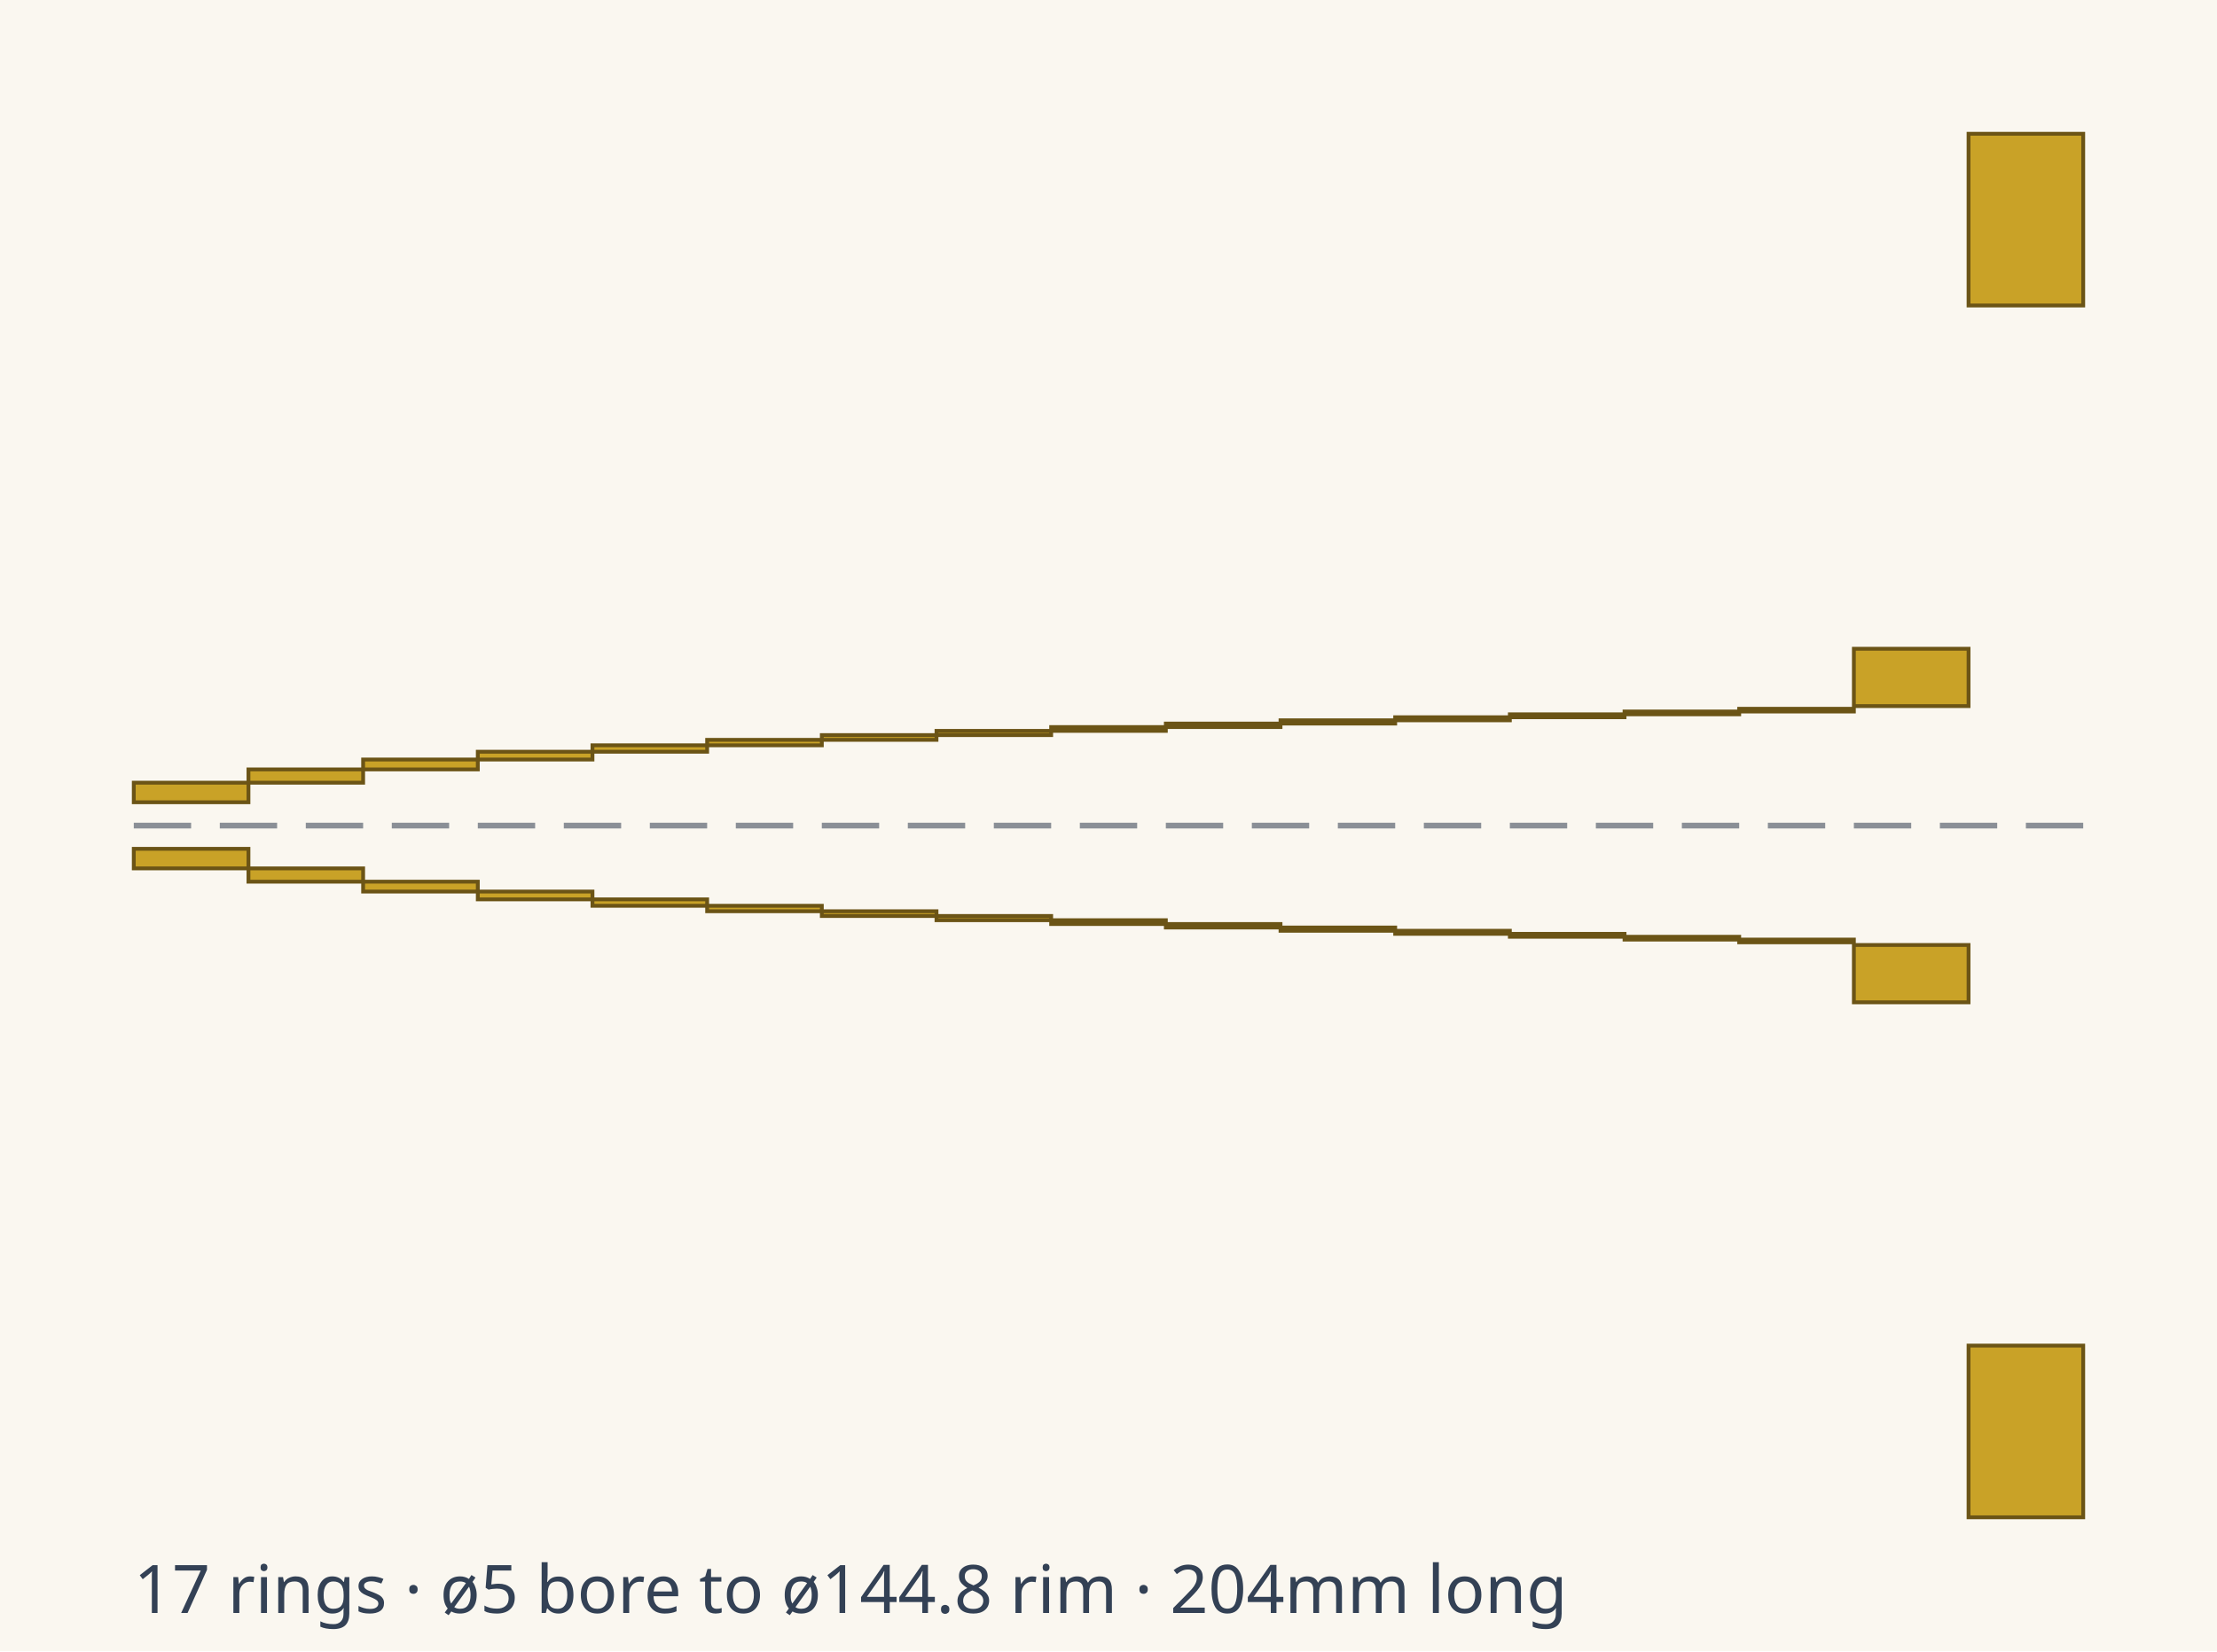
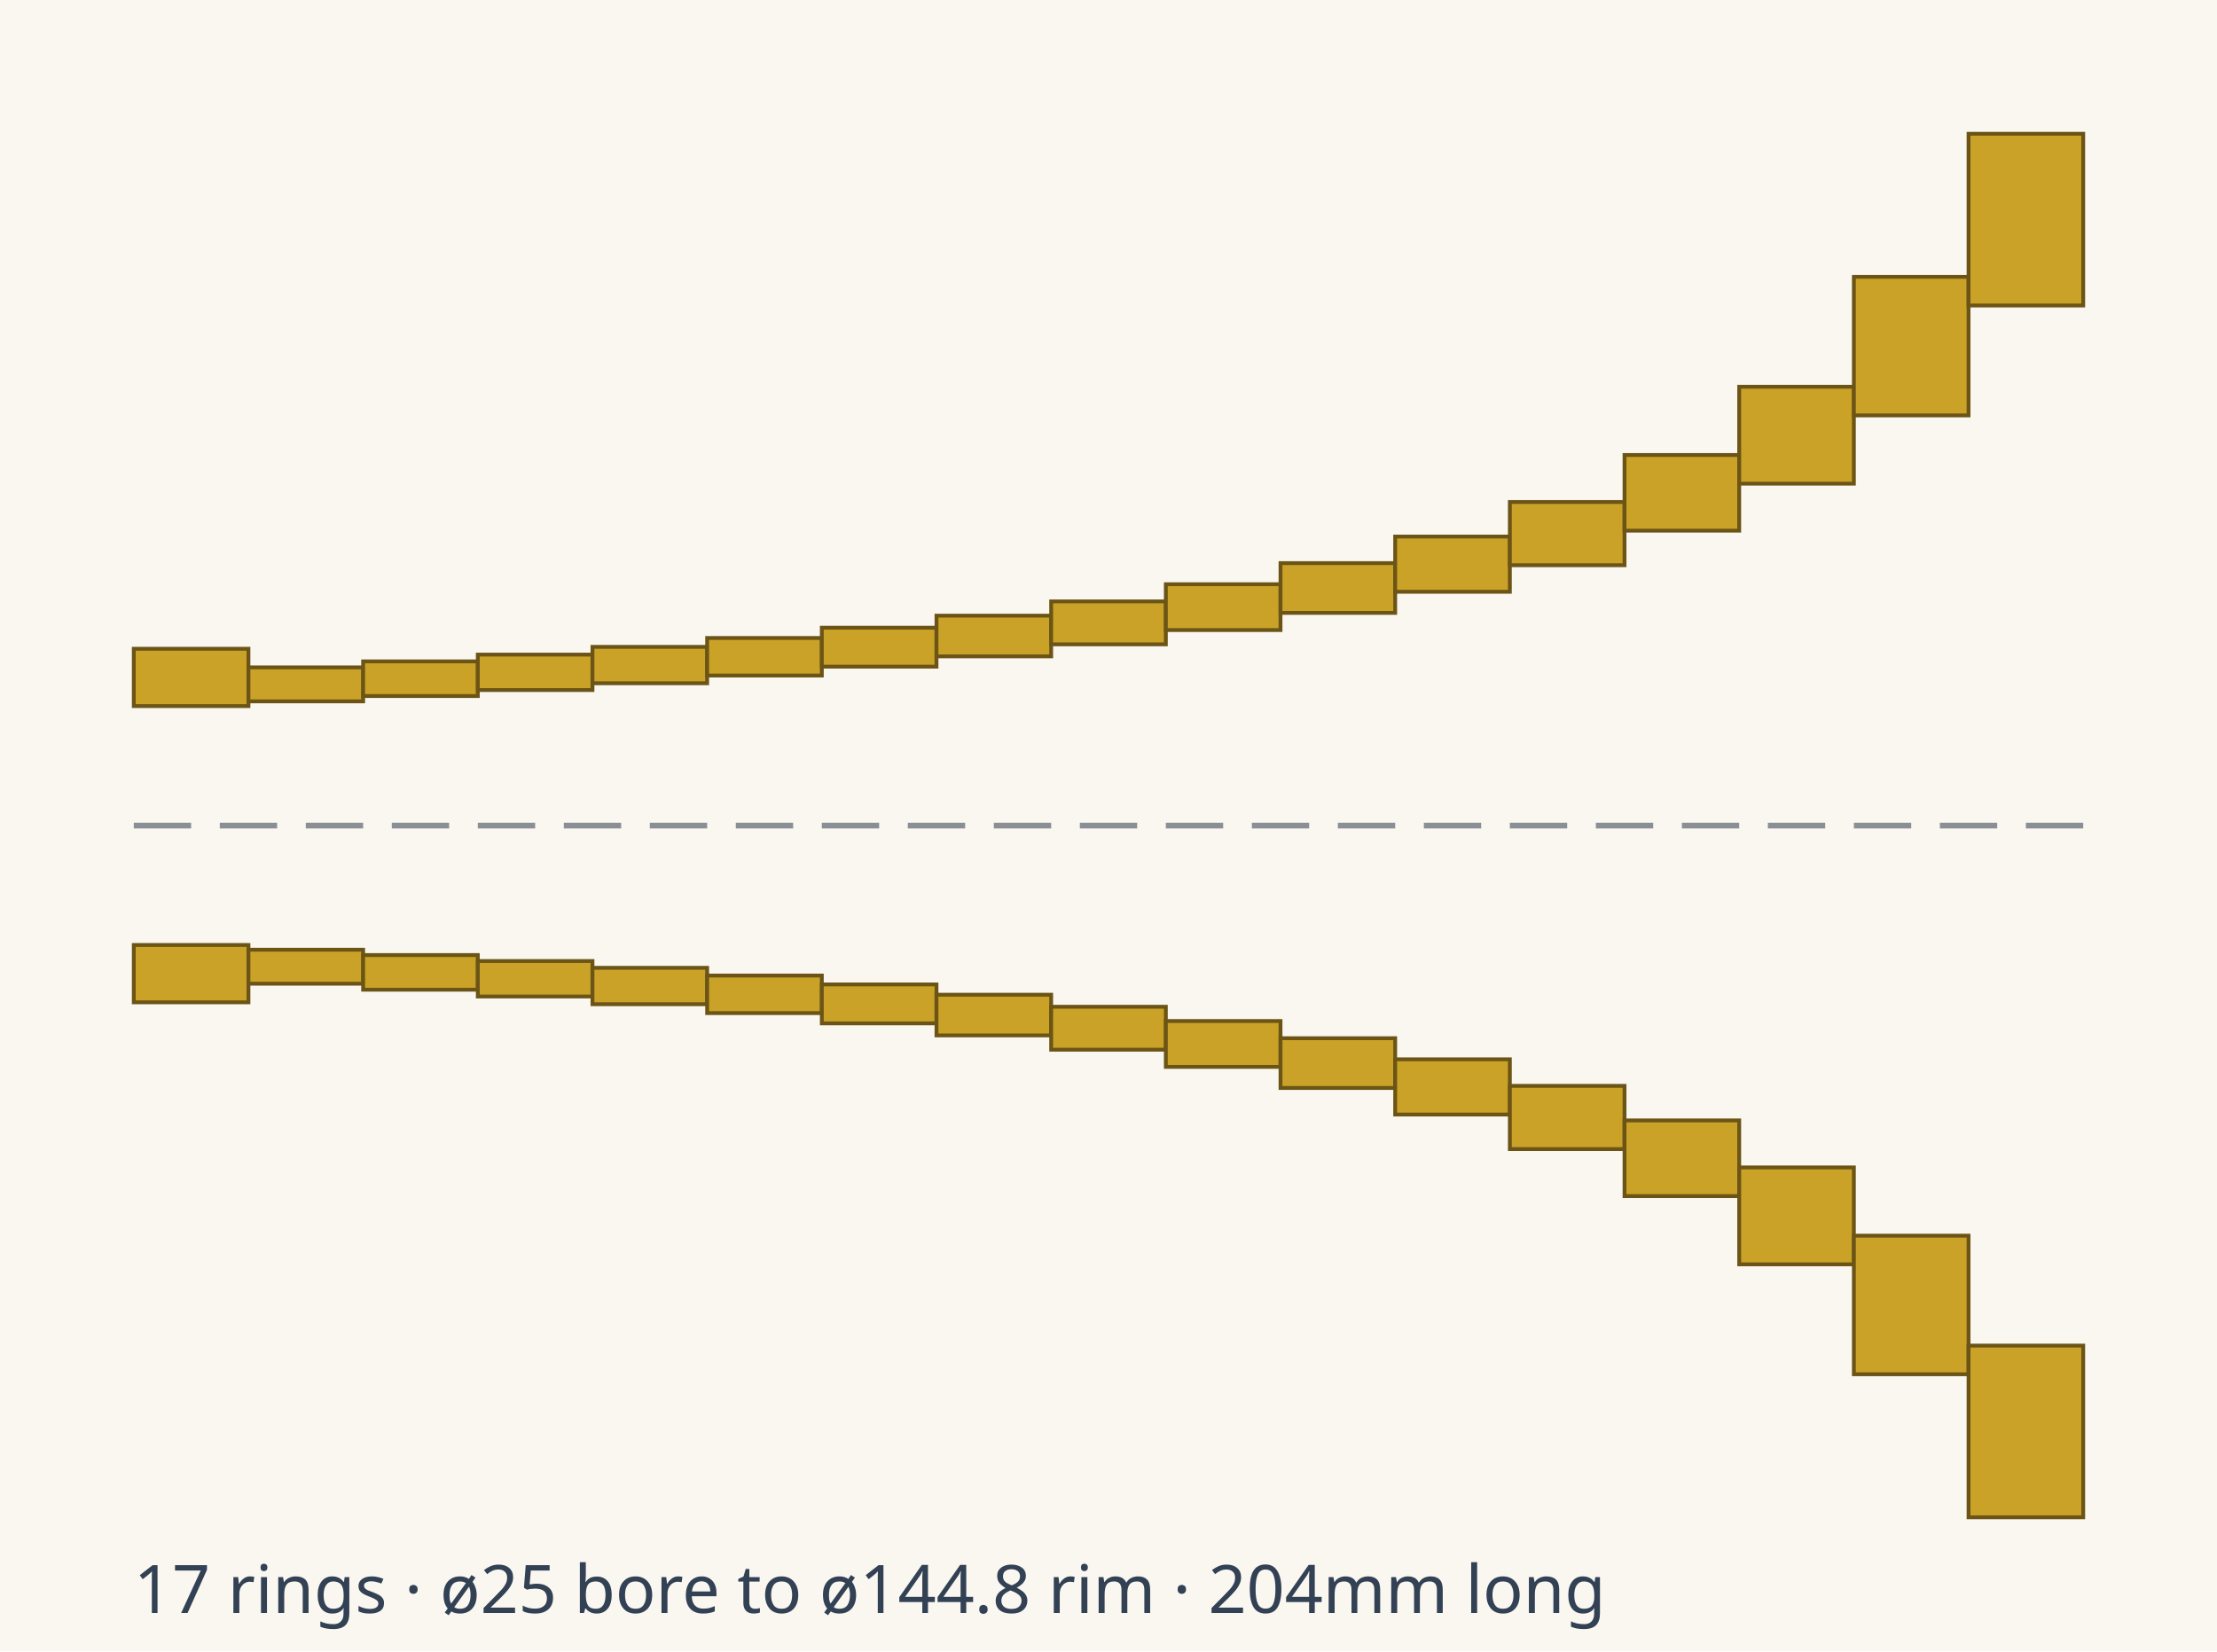
<svg xmlns="http://www.w3.org/2000/svg" width="232.0mm" height="172.8mm" viewBox="0 0 232.0 172.8" role="img" aria-label="Axial section of a 17-ring bell: the bore climbing one staircase and the outside another, wall between them">
  <rect width="232.0" height="172.8" fill="#faf7f0" />
-   <rect x="14.000" y="81.911" width="12.000" height="2.047" fill="#c9a227" stroke="#6b5416" stroke-width="0.4" />
-   <rect x="14.000" y="88.832" width="12.000" height="2.047" fill="#c9a227" stroke="#6b5416" stroke-width="0.4" />
-   <rect x="26.000" y="80.521" width="12.000" height="1.390" fill="#c9a227" stroke="#6b5416" stroke-width="0.4" />
-   <rect x="26.000" y="90.880" width="12.000" height="1.390" fill="#c9a227" stroke="#6b5416" stroke-width="0.4" />
-   <rect x="38.000" y="79.486" width="12.000" height="1.035" fill="#c9a227" stroke="#6b5416" stroke-width="0.4" />
-   <rect x="38.000" y="92.269" width="12.000" height="1.035" fill="#c9a227" stroke="#6b5416" stroke-width="0.4" />
-   <rect x="50.000" y="78.670" width="12.000" height="0.817" fill="#c9a227" stroke="#6b5416" stroke-width="0.4" />
-   <rect x="50.000" y="93.304" width="12.000" height="0.817" fill="#c9a227" stroke="#6b5416" stroke-width="0.4" />
-   <rect x="62.000" y="77.997" width="12.000" height="0.672" fill="#c9a227" stroke="#6b5416" stroke-width="0.4" />
-   <rect x="62.000" y="94.121" width="12.000" height="0.672" fill="#c9a227" stroke="#6b5416" stroke-width="0.4" />
-   <rect x="74.000" y="77.427" width="12.000" height="0.571" fill="#c9a227" stroke="#6b5416" stroke-width="0.4" />
-   <rect x="74.000" y="94.793" width="12.000" height="0.571" fill="#c9a227" stroke="#6b5416" stroke-width="0.4" />
-   <rect x="86.000" y="76.930" width="12.000" height="0.497" fill="#c9a227" stroke="#6b5416" stroke-width="0.4" />
-   <rect x="86.000" y="95.364" width="12.000" height="0.497" fill="#c9a227" stroke="#6b5416" stroke-width="0.4" />
-   <rect x="98.000" y="76.489" width="12.000" height="0.441" fill="#c9a227" stroke="#6b5416" stroke-width="0.4" />
-   <rect x="98.000" y="95.861" width="12.000" height="0.441" fill="#c9a227" stroke="#6b5416" stroke-width="0.4" />
-   <rect x="110.000" y="76.090" width="12.000" height="0.399" fill="#c9a227" stroke="#6b5416" stroke-width="0.4" />
-   <rect x="110.000" y="96.302" width="12.000" height="0.399" fill="#c9a227" stroke="#6b5416" stroke-width="0.4" />
-   <rect x="122.000" y="75.723" width="12.000" height="0.366" fill="#c9a227" stroke="#6b5416" stroke-width="0.4" />
-   <rect x="122.000" y="96.701" width="12.000" height="0.366" fill="#c9a227" stroke="#6b5416" stroke-width="0.4" />
-   <rect x="134.000" y="75.382" width="12.000" height="0.341" fill="#c9a227" stroke="#6b5416" stroke-width="0.4" />
-   <rect x="134.000" y="97.067" width="12.000" height="0.341" fill="#c9a227" stroke="#6b5416" stroke-width="0.4" />
-   <rect x="146.000" y="75.061" width="12.000" height="0.321" fill="#c9a227" stroke="#6b5416" stroke-width="0.4" />
-   <rect x="146.000" y="97.408" width="12.000" height="0.321" fill="#c9a227" stroke="#6b5416" stroke-width="0.4" />
-   <rect x="158.000" y="74.755" width="12.000" height="0.306" fill="#c9a227" stroke="#6b5416" stroke-width="0.4" />
-   <rect x="158.000" y="97.730" width="12.000" height="0.306" fill="#c9a227" stroke="#6b5416" stroke-width="0.4" />
-   <rect x="170.000" y="74.461" width="12.000" height="0.294" fill="#c9a227" stroke="#6b5416" stroke-width="0.4" />
-   <rect x="170.000" y="98.036" width="12.000" height="0.294" fill="#c9a227" stroke="#6b5416" stroke-width="0.4" />
-   <rect x="182.000" y="74.175" width="12.000" height="0.286" fill="#c9a227" stroke="#6b5416" stroke-width="0.4" />
-   <rect x="182.000" y="98.330" width="12.000" height="0.286" fill="#c9a227" stroke="#6b5416" stroke-width="0.4" />
-   <rect x="194.000" y="67.895" width="12.000" height="6.000" fill="#c9a227" stroke="#6b5416" stroke-width="0.4" />
-   <rect x="194.000" y="98.895" width="12.000" height="6.000" fill="#c9a227" stroke="#6b5416" stroke-width="0.4" />
+   <rect x="14.000" y="67.895" width="12.000" height="6.000" fill="#c9a227" stroke="#6b5416" stroke-width="0.4" />
+   <rect x="14.000" y="98.895" width="12.000" height="6.000" fill="#c9a227" stroke="#6b5416" stroke-width="0.4" />
+   <rect x="26.000" y="69.843" width="12.000" height="3.557" fill="#c9a227" stroke="#6b5416" stroke-width="0.4" />
+   <rect x="26.000" y="99.391" width="12.000" height="3.557" fill="#c9a227" stroke="#6b5416" stroke-width="0.4" />
+   <rect x="38.000" y="69.215" width="12.000" height="3.627" fill="#c9a227" stroke="#6b5416" stroke-width="0.4" />
+   <rect x="38.000" y="99.948" width="12.000" height="3.627" fill="#c9a227" stroke="#6b5416" stroke-width="0.4" />
+   <rect x="50.000" y="68.505" width="12.000" height="3.710" fill="#c9a227" stroke="#6b5416" stroke-width="0.4" />
+   <rect x="50.000" y="100.575" width="12.000" height="3.710" fill="#c9a227" stroke="#6b5416" stroke-width="0.4" />
+   <rect x="62.000" y="67.696" width="12.000" height="3.809" fill="#c9a227" stroke="#6b5416" stroke-width="0.4" />
+   <rect x="62.000" y="101.285" width="12.000" height="3.809" fill="#c9a227" stroke="#6b5416" stroke-width="0.4" />
+   <rect x="74.000" y="66.767" width="12.000" height="3.929" fill="#c9a227" stroke="#6b5416" stroke-width="0.4" />
+   <rect x="74.000" y="102.095" width="12.000" height="3.929" fill="#c9a227" stroke="#6b5416" stroke-width="0.4" />
+   <rect x="86.000" y="65.691" width="12.000" height="4.076" fill="#c9a227" stroke="#6b5416" stroke-width="0.4" />
+   <rect x="86.000" y="103.024" width="12.000" height="4.076" fill="#c9a227" stroke="#6b5416" stroke-width="0.4" />
+   <rect x="98.000" y="64.431" width="12.000" height="4.259" fill="#c9a227" stroke="#6b5416" stroke-width="0.4" />
+   <rect x="98.000" y="104.100" width="12.000" height="4.259" fill="#c9a227" stroke="#6b5416" stroke-width="0.4" />
+   <rect x="110.000" y="62.938" width="12.000" height="4.493" fill="#c9a227" stroke="#6b5416" stroke-width="0.4" />
+   <rect x="110.000" y="105.360" width="12.000" height="4.493" fill="#c9a227" stroke="#6b5416" stroke-width="0.4" />
+   <rect x="122.000" y="61.140" width="12.000" height="4.798" fill="#c9a227" stroke="#6b5416" stroke-width="0.4" />
+   <rect x="122.000" y="106.853" width="12.000" height="4.798" fill="#c9a227" stroke="#6b5416" stroke-width="0.4" />
+   <rect x="134.000" y="58.932" width="12.000" height="5.208" fill="#c9a227" stroke="#6b5416" stroke-width="0.4" />
+   <rect x="134.000" y="108.651" width="12.000" height="5.208" fill="#c9a227" stroke="#6b5416" stroke-width="0.4" />
+   <rect x="146.000" y="56.152" width="12.000" height="5.780" fill="#c9a227" stroke="#6b5416" stroke-width="0.4" />
+   <rect x="146.000" y="110.859" width="12.000" height="5.780" fill="#c9a227" stroke="#6b5416" stroke-width="0.4" />
+   <rect x="158.000" y="52.536" width="12.000" height="6.616" fill="#c9a227" stroke="#6b5416" stroke-width="0.4" />
+   <rect x="158.000" y="113.639" width="12.000" height="6.616" fill="#c9a227" stroke="#6b5416" stroke-width="0.4" />
+   <rect x="170.000" y="47.617" width="12.000" height="7.919" fill="#c9a227" stroke="#6b5416" stroke-width="0.4" />
+   <rect x="170.000" y="117.255" width="12.000" height="7.919" fill="#c9a227" stroke="#6b5416" stroke-width="0.4" />
+   <rect x="182.000" y="40.473" width="12.000" height="10.143" fill="#c9a227" stroke="#6b5416" stroke-width="0.4" />
+   <rect x="182.000" y="122.174" width="12.000" height="10.143" fill="#c9a227" stroke="#6b5416" stroke-width="0.4" />
+   <rect x="194.000" y="28.970" width="12.000" height="14.503" fill="#c9a227" stroke="#6b5416" stroke-width="0.4" />
+   <rect x="194.000" y="129.317" width="12.000" height="14.503" fill="#c9a227" stroke="#6b5416" stroke-width="0.4" />
  <rect x="206.000" y="14.000" width="12.000" height="17.970" fill="#c9a227" stroke="#6b5416" stroke-width="0.4" />
  <rect x="206.000" y="140.821" width="12.000" height="17.970" fill="#c9a227" stroke="#6b5416" stroke-width="0.4" />
  <line x1="14.0" y1="86.4" x2="218.0" y2="86.4" stroke="#8a8f96" stroke-width="0.6" stroke-dasharray="6 3" />
-   <text x="14.0" y="168.8" font-family="ui-sans-serif,system-ui,sans-serif" font-size="7" fill="#334155">17 rings · ø5 bore to ø144.8 rim · 204mm long</text>
+   <text x="14.0" y="168.8" font-family="ui-sans-serif,system-ui,sans-serif" font-size="7" fill="#334155">17 rings · ø25 bore to ø144.8 rim · 204mm long</text>
</svg>
